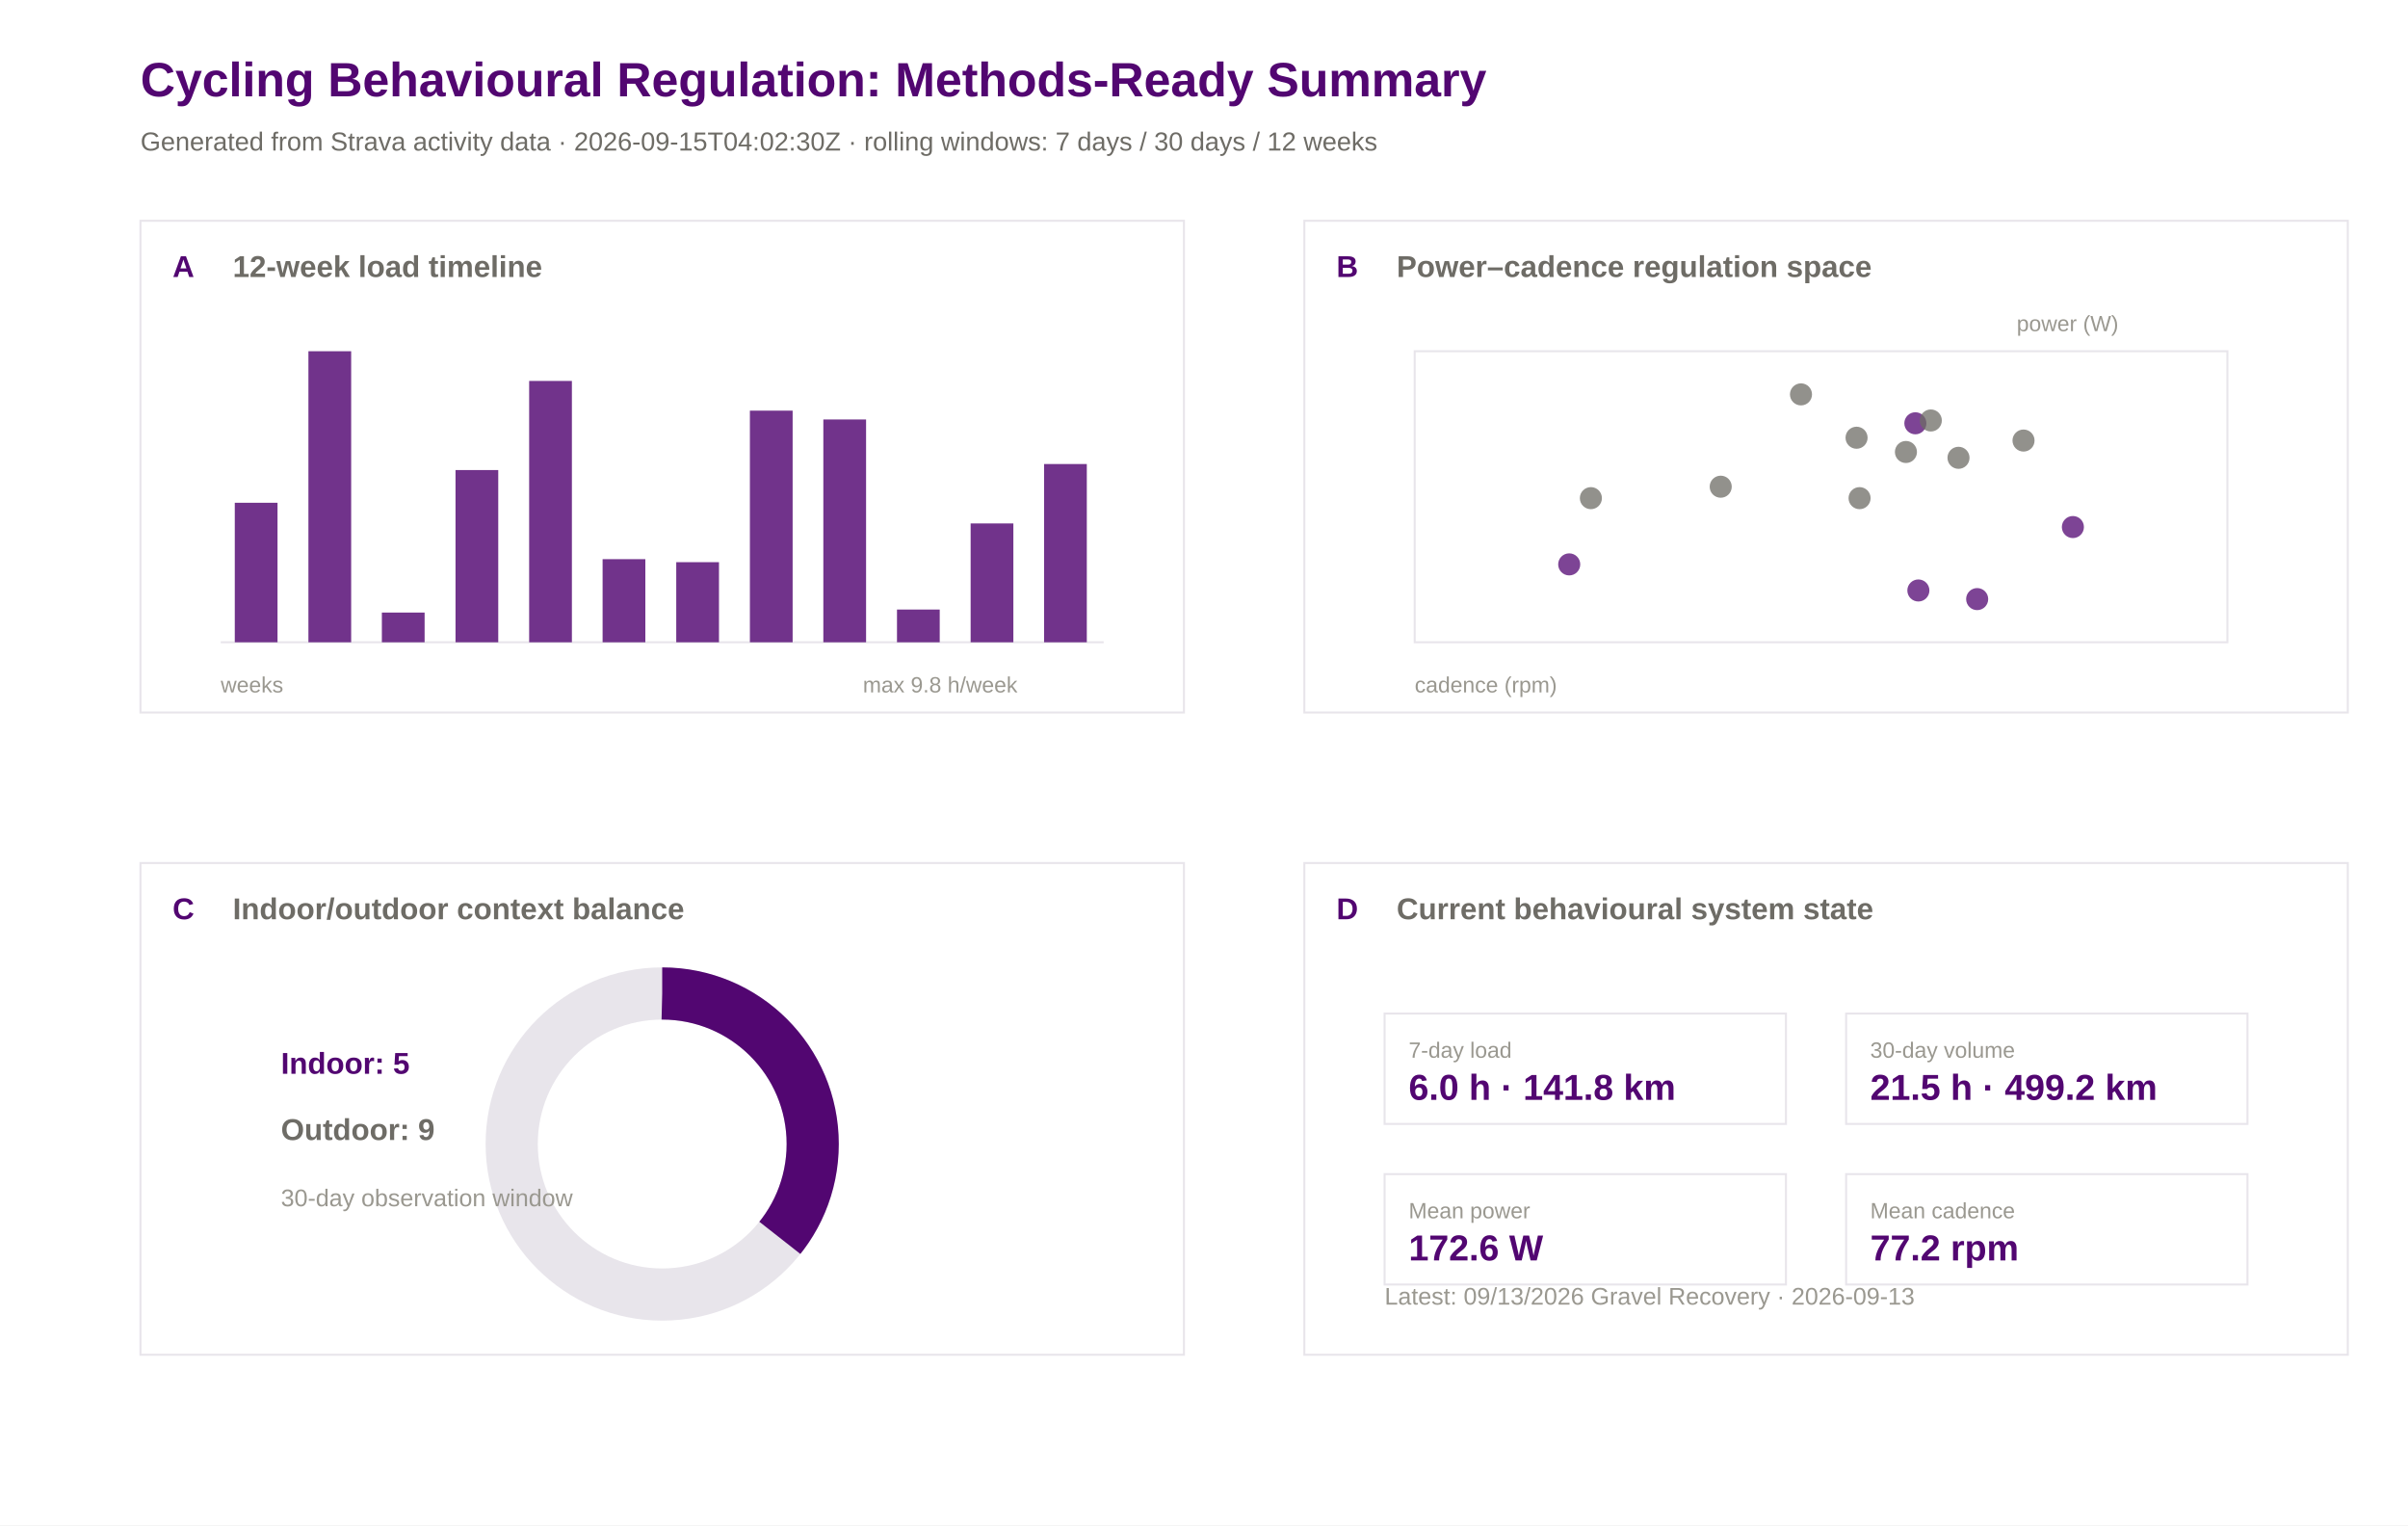
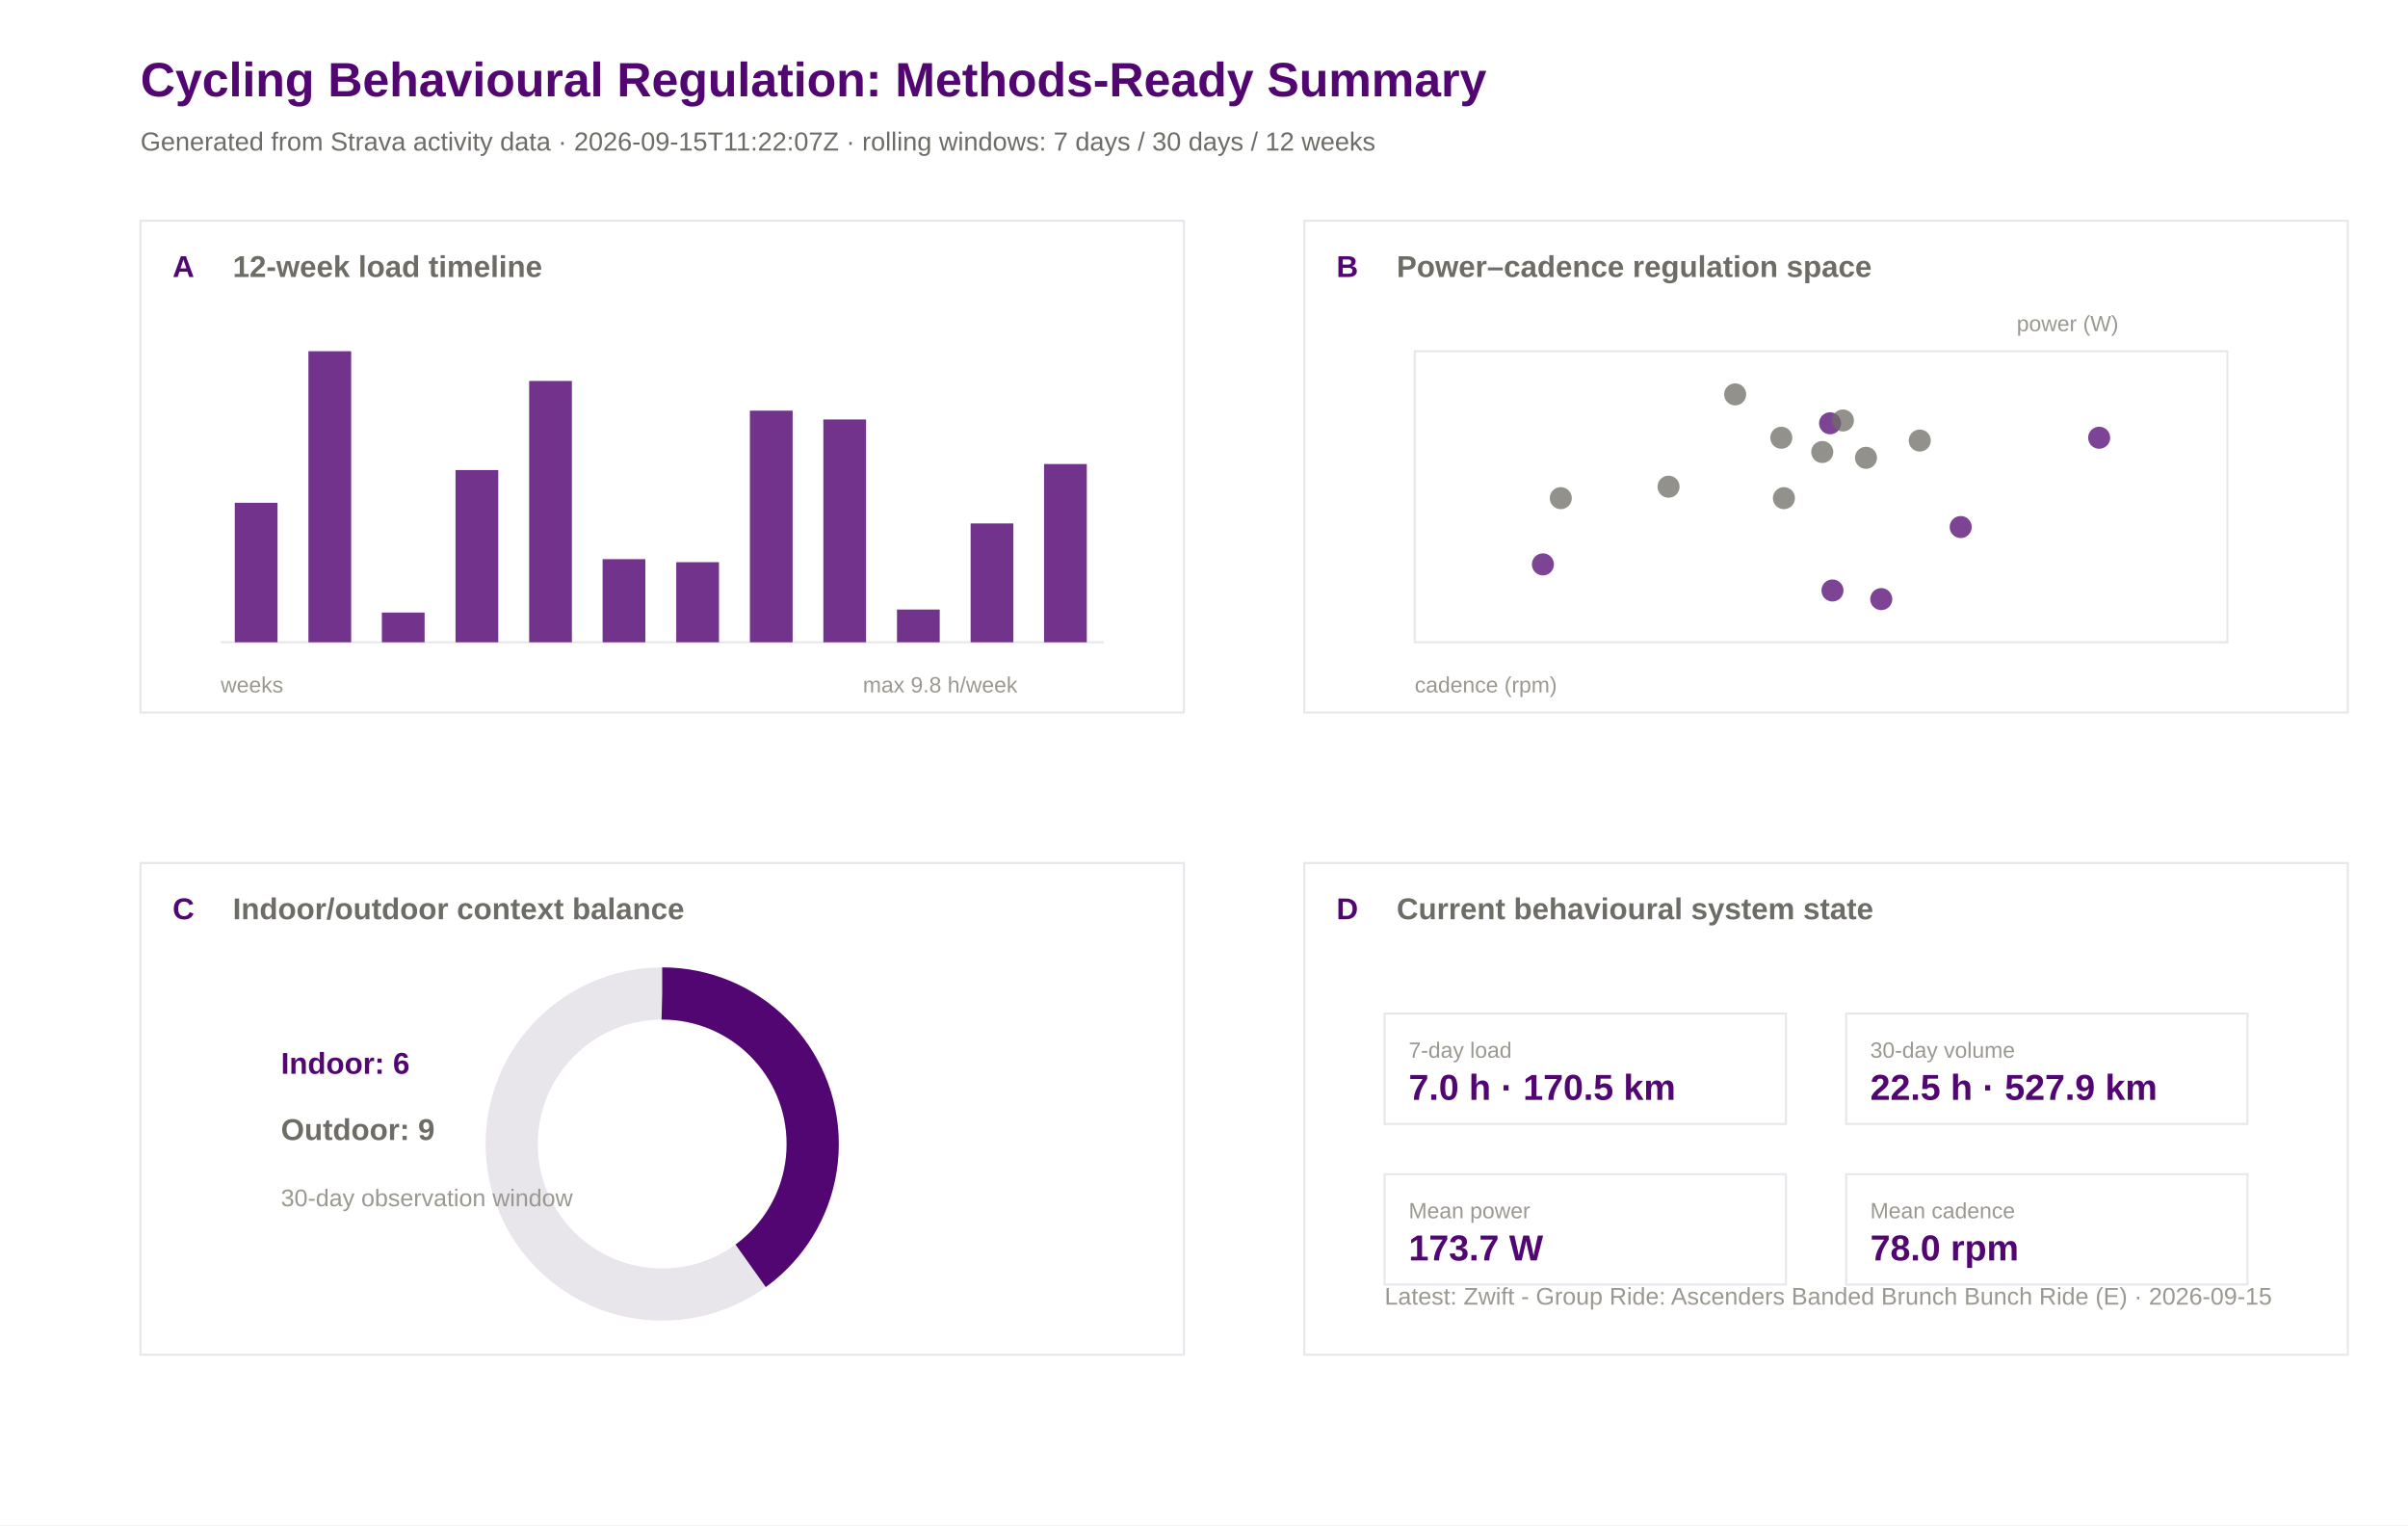
<svg xmlns="http://www.w3.org/2000/svg" width="1200" height="760" viewBox="0 0 1200 760">
  <rect width="100%" height="100%" fill="#ffffff" />
  <text x="70.0" y="48.0" font-family="Arial" font-size="24" font-weight="600" fill="#520671">Cycling Behavioural Regulation: Methods-Ready Summary</text>
-   <text x="70.0" y="75.0" font-family="Arial" font-size="13" font-weight="400" fill="#6e6c66">Generated from Strava activity data · 2026-09-15T04:02:30Z · rolling windows: 7 days / 30 days / 12 weeks</text>
+   <text x="70.0" y="75.0" font-family="Arial" font-size="13" font-weight="400" fill="#6e6c66">Generated from Strava activity data · 2026-09-15T11:22:07Z · rolling windows: 7 days / 30 days / 12 weeks</text>
  <rect x="70" y="110" width="520" height="245" fill="#ffffff" stroke="#e8e5eb" stroke-width="1" />
  <text x="86.0" y="138.0" font-family="Arial" font-size="15" font-weight="600" fill="#520671">A</text>
  <text x="116.0" y="138.0" font-family="Arial" font-size="15" font-weight="600" fill="#6e6c66">12-week load timeline</text>
  <rect x="650" y="110" width="520" height="245" fill="#ffffff" stroke="#e8e5eb" stroke-width="1" />
  <text x="666.0" y="138.0" font-family="Arial" font-size="15" font-weight="600" fill="#520671">B</text>
  <text x="696.0" y="138.0" font-family="Arial" font-size="15" font-weight="600" fill="#6e6c66">Power–cadence regulation space</text>
  <rect x="70" y="430" width="520" height="245" fill="#ffffff" stroke="#e8e5eb" stroke-width="1" />
  <text x="86.0" y="458.0" font-family="Arial" font-size="15" font-weight="600" fill="#520671">C</text>
  <text x="116.0" y="458.0" font-family="Arial" font-size="15" font-weight="600" fill="#6e6c66">Indoor/outdoor context balance</text>
  <rect x="650" y="430" width="520" height="245" fill="#ffffff" stroke="#e8e5eb" stroke-width="1" />
  <text x="666.0" y="458.0" font-family="Arial" font-size="15" font-weight="600" fill="#520671">D</text>
  <text x="696.0" y="458.0" font-family="Arial" font-size="15" font-weight="600" fill="#6e6c66">Current behavioural system state</text>
  <line x1="110" y1="320" x2="550" y2="320" stroke="#e8e5eb" />
  <rect x="117.0" y="250.5" width="21.3" height="69.5" fill="#520671" opacity="0.82" />
  <rect x="153.7" y="175.0" width="21.3" height="145.0" fill="#520671" opacity="0.82" />
  <rect x="190.3" y="305.2" width="21.3" height="14.8" fill="#520671" opacity="0.82" />
  <rect x="227.0" y="234.2" width="21.3" height="85.8" fill="#520671" opacity="0.82" />
  <rect x="263.7" y="189.8" width="21.3" height="130.2" fill="#520671" opacity="0.82" />
  <rect x="300.3" y="278.6" width="21.3" height="41.4" fill="#520671" opacity="0.82" />
  <rect x="337.0" y="280.1" width="21.3" height="39.9" fill="#520671" opacity="0.82" />
  <rect x="373.7" y="204.6" width="21.3" height="115.4" fill="#520671" opacity="0.82" />
  <rect x="410.3" y="209.0" width="21.3" height="111.0" fill="#520671" opacity="0.82" />
  <rect x="447.0" y="303.7" width="21.3" height="16.3" fill="#520671" opacity="0.82" />
  <rect x="483.7" y="260.8" width="21.3" height="59.2" fill="#520671" opacity="0.82" />
  <rect x="520.3" y="231.2" width="21.3" height="88.8" fill="#520671" opacity="0.82" />
  <text x="110.0" y="345.0" font-family="Arial" font-size="11" font-weight="400" fill="#9a9890">weeks</text>
  <text x="430.0" y="345.0" font-family="Arial" font-size="11" font-weight="400" fill="#9a9890">max 9.8 h/week</text>
  <rect x="705" y="175" width="405" height="145" fill="#ffffff" stroke="#e8e5eb" />
-   <circle cx="925.2" cy="218.1" r="5.5" fill="#6e6c66" opacity="0.75" />
-   <circle cx="897.5" cy="196.5" r="5.5" fill="#6e6c66" opacity="0.75" />
-   <circle cx="782.0" cy="281.2" r="5.5" fill="#520671" opacity="0.75" />
-   <circle cx="954.5" cy="210.9" r="5.5" fill="#520671" opacity="0.75" />
-   <circle cx="949.8" cy="225.2" r="5.5" fill="#6e6c66" opacity="0.75" />
-   <circle cx="857.5" cy="242.5" r="5.5" fill="#6e6c66" opacity="0.75" />
-   <circle cx="962.2" cy="209.5" r="5.5" fill="#6e6c66" opacity="0.75" />
-   <circle cx="1033.0" cy="262.6" r="5.5" fill="#520671" opacity="0.75" />
-   <circle cx="956.0" cy="294.2" r="5.5" fill="#520671" opacity="0.75" />
-   <circle cx="976.0" cy="228.1" r="5.5" fill="#6e6c66" opacity="0.75" />
-   <circle cx="1008.4" cy="219.5" r="5.5" fill="#6e6c66" opacity="0.75" />
-   <circle cx="985.3" cy="298.5" r="5.5" fill="#520671" opacity="0.75" />
-   <circle cx="792.8" cy="248.2" r="5.5" fill="#6e6c66" opacity="0.75" />
-   <circle cx="926.7" cy="248.2" r="5.5" fill="#6e6c66" opacity="0.75" />
+   <circle cx="887.7" cy="218.1" r="5.5" fill="#6e6c66" opacity="0.75" />
+   <circle cx="864.7" cy="196.5" r="5.5" fill="#6e6c66" opacity="0.75" />
+   <circle cx="768.9" cy="281.2" r="5.5" fill="#520671" opacity="0.75" />
+   <circle cx="912.0" cy="210.9" r="5.5" fill="#520671" opacity="0.75" />
+   <circle cx="908.1" cy="225.2" r="5.5" fill="#6e6c66" opacity="0.75" />
+   <circle cx="831.5" cy="242.5" r="5.5" fill="#6e6c66" opacity="0.75" />
+   <circle cx="918.4" cy="209.5" r="5.5" fill="#6e6c66" opacity="0.75" />
+   <circle cx="977.1" cy="262.6" r="5.5" fill="#520671" opacity="0.75" />
+   <circle cx="913.2" cy="294.2" r="5.5" fill="#520671" opacity="0.75" />
+   <circle cx="929.9" cy="228.1" r="5.5" fill="#6e6c66" opacity="0.75" />
+   <circle cx="956.7" cy="219.5" r="5.5" fill="#6e6c66" opacity="0.75" />
+   <circle cx="937.5" cy="298.5" r="5.5" fill="#520671" opacity="0.75" />
+   <circle cx="777.8" cy="248.2" r="5.5" fill="#6e6c66" opacity="0.75" />
+   <circle cx="889.0" cy="248.2" r="5.5" fill="#6e6c66" opacity="0.75" />
+   <circle cx="1046.1" cy="218.1" r="5.5" fill="#520671" opacity="0.75" />
  <text x="705.0" y="345.0" font-family="Arial" font-size="11" font-weight="400" fill="#9a9890">cadence (rpm)</text>
  <text x="1005.0" y="165.0" font-family="Arial" font-size="11" font-weight="400" fill="#9a9890">power (W)</text>
  <circle cx="330" cy="570" r="75" fill="none" stroke="#e8e5eb" stroke-width="26" />
-   <circle cx="330" cy="570" r="75" fill="none" stroke="#520671" stroke-width="26" stroke-dasharray="168.3 471.2" transform="rotate(-90 330 570)" />
-   <text x="140.0" y="535.0" font-family="Arial" font-size="15" font-weight="600" fill="#520671">Indoor: 5</text>
+   <circle cx="330" cy="570" r="75" fill="none" stroke="#520671" stroke-width="26" stroke-dasharray="188.5 471.2" transform="rotate(-90 330 570)" />
+   <text x="140.0" y="535.0" font-family="Arial" font-size="15" font-weight="600" fill="#520671">Indoor: 6</text>
  <text x="140.0" y="568.0" font-family="Arial" font-size="15" font-weight="600" fill="#6e6c66">Outdoor: 9</text>
  <text x="140.0" y="601.0" font-family="Arial" font-size="12" font-weight="400" fill="#9a9890">30-day observation window</text>
  <rect x="690" y="505" width="200" height="55" fill="#ffffff" stroke="#e8e5eb" />
  <text x="702.0" y="527.0" font-family="Arial" font-size="11" font-weight="500" fill="#9a9890">7-day load</text>
-   <text x="702.0" y="548.0" font-family="Arial" font-size="18" font-weight="600" fill="#520671">6.0 h · 141.8 km</text>
+   <text x="702.0" y="548.0" font-family="Arial" font-size="18" font-weight="600" fill="#520671">7.0 h · 170.5 km</text>
  <rect x="920" y="505" width="200" height="55" fill="#ffffff" stroke="#e8e5eb" />
  <text x="932.0" y="527.0" font-family="Arial" font-size="11" font-weight="500" fill="#9a9890">30-day volume</text>
-   <text x="932.0" y="548.0" font-family="Arial" font-size="18" font-weight="600" fill="#520671">21.5 h · 499.2 km</text>
+   <text x="932.0" y="548.0" font-family="Arial" font-size="18" font-weight="600" fill="#520671">22.5 h · 527.9 km</text>
  <rect x="690" y="585" width="200" height="55" fill="#ffffff" stroke="#e8e5eb" />
  <text x="702.0" y="607.0" font-family="Arial" font-size="11" font-weight="500" fill="#9a9890">Mean power</text>
-   <text x="702.0" y="628.0" font-family="Arial" font-size="18" font-weight="600" fill="#520671">172.6 W</text>
+   <text x="702.0" y="628.0" font-family="Arial" font-size="18" font-weight="600" fill="#520671">173.7 W</text>
  <rect x="920" y="585" width="200" height="55" fill="#ffffff" stroke="#e8e5eb" />
  <text x="932.0" y="607.0" font-family="Arial" font-size="11" font-weight="500" fill="#9a9890">Mean cadence</text>
-   <text x="932.0" y="628.0" font-family="Arial" font-size="18" font-weight="600" fill="#520671">77.2 rpm</text>
-   <text x="690.0" y="650.0" font-family="Arial" font-size="12" font-weight="400" fill="#9a9890">Latest: 09/13/2026 Gravel Recovery · 2026-09-13</text>
+   <text x="932.0" y="628.0" font-family="Arial" font-size="18" font-weight="600" fill="#520671">78.0 rpm</text>
+   <text x="690.0" y="650.0" font-family="Arial" font-size="12" font-weight="400" fill="#9a9890">Latest: Zwift - Group Ride: Ascenders Banded Brunch Bunch Ride (E) · 2026-09-15</text>
</svg>
